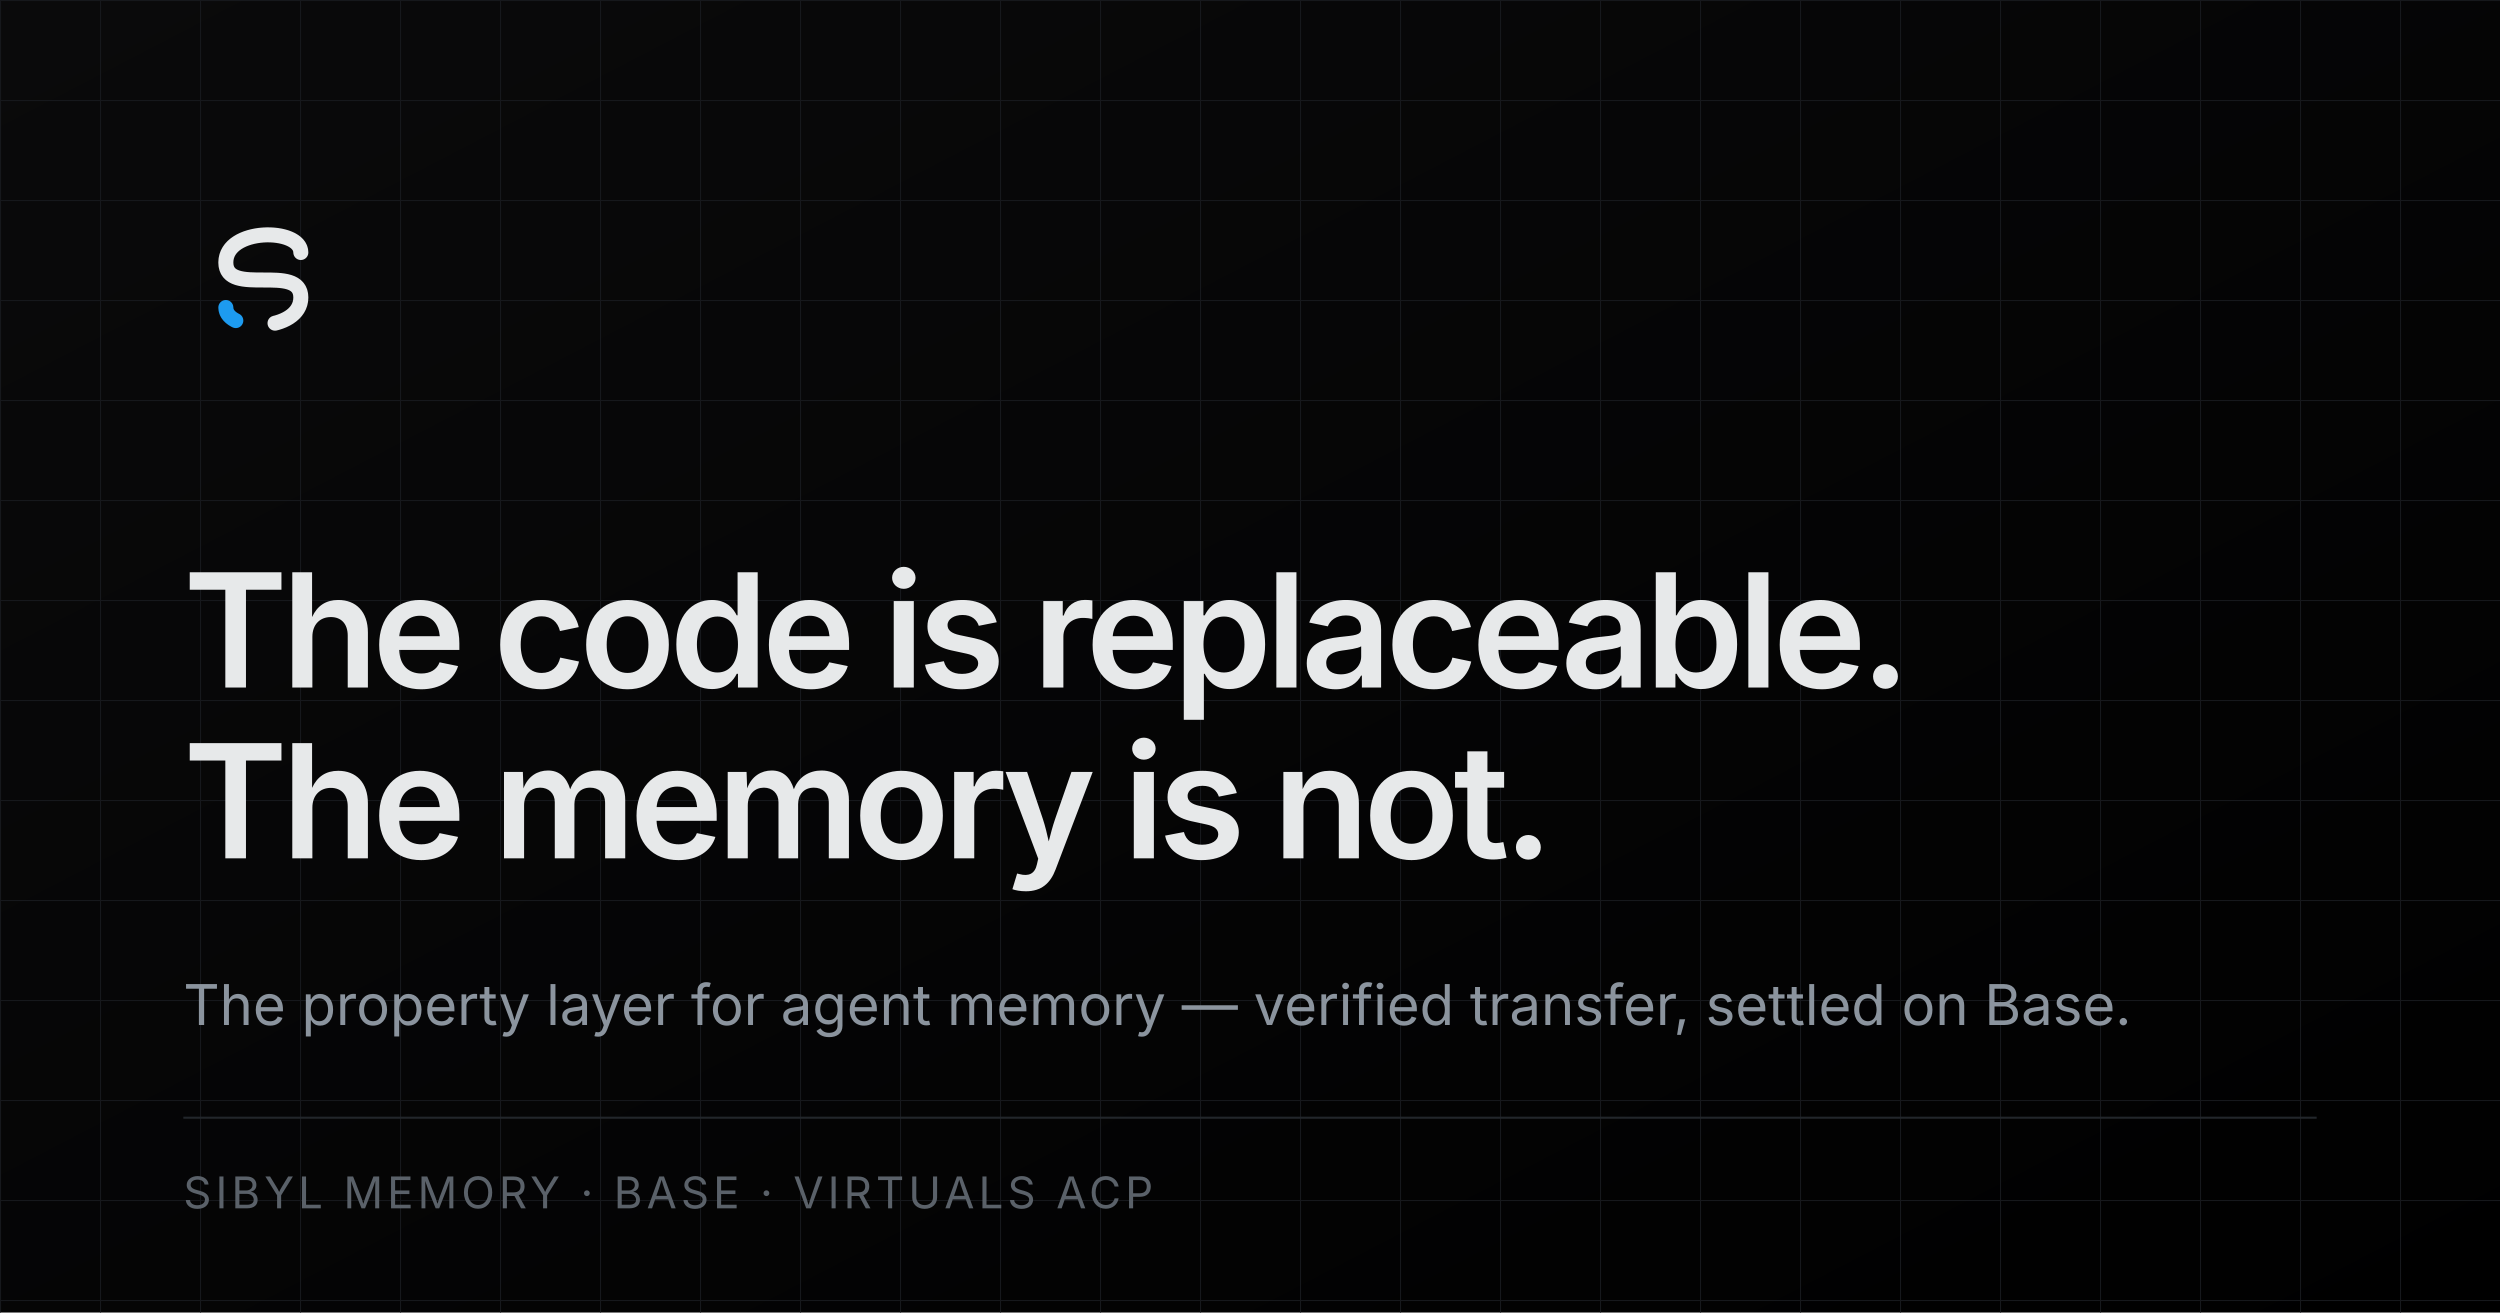
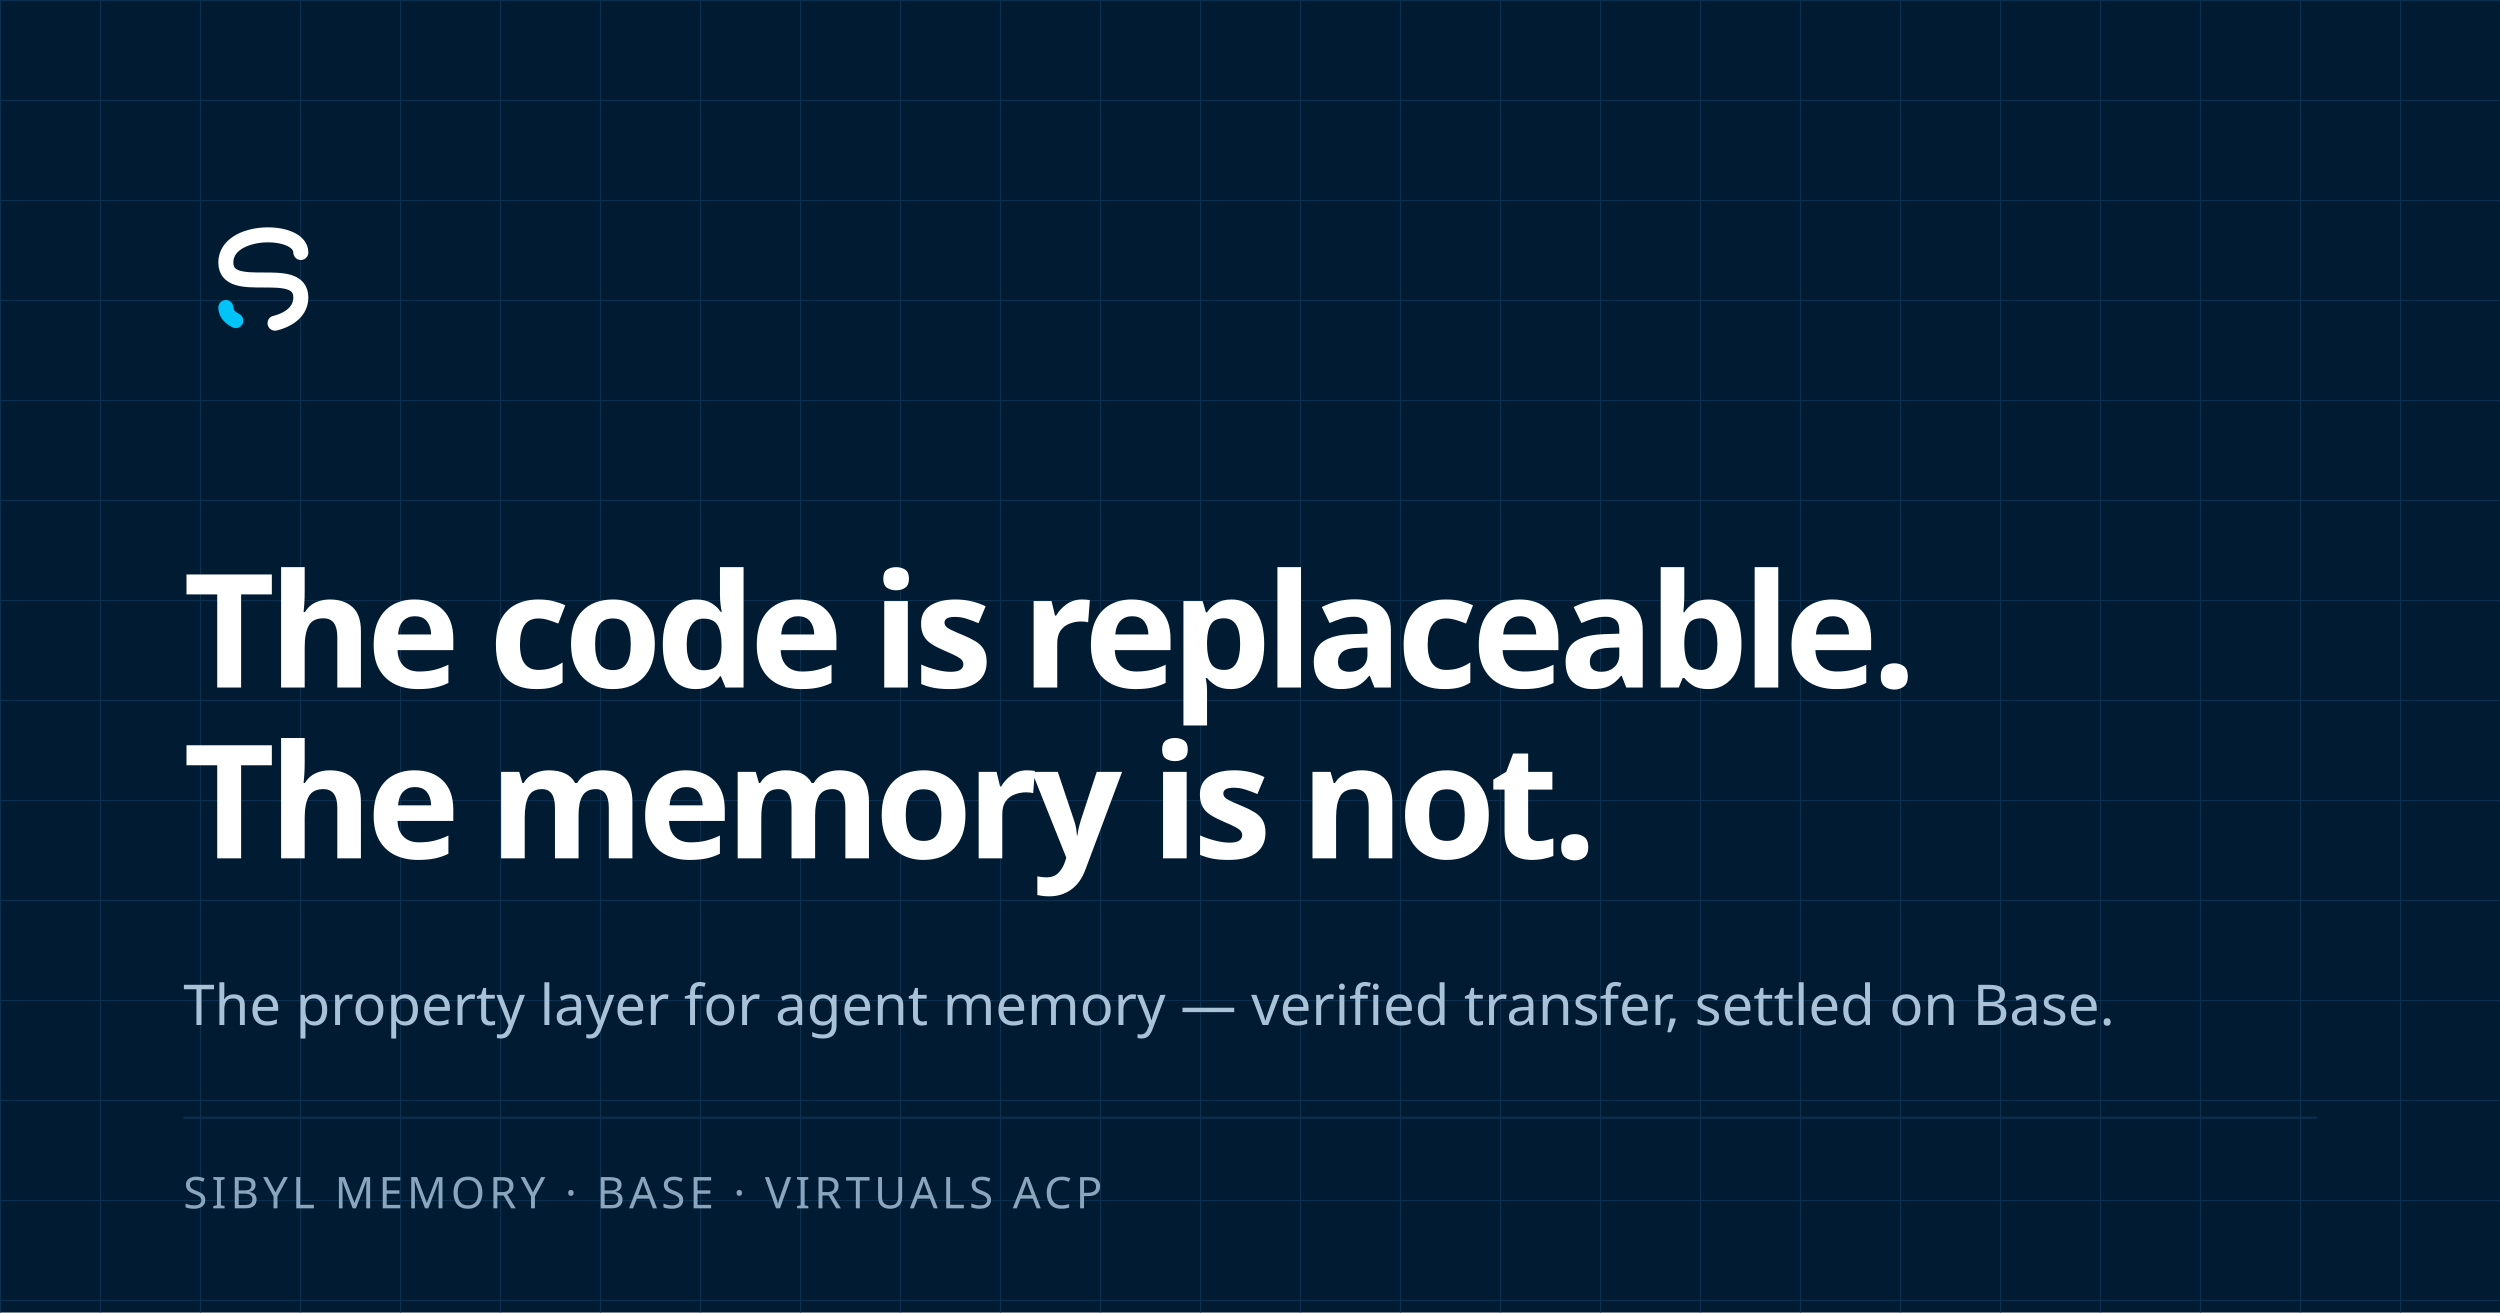
<svg xmlns="http://www.w3.org/2000/svg" viewBox="0 0 1200 630" width="1200" height="630">
  <defs>
    <linearGradient id="g" x1="0" y1="0" x2="1" y2="1">
-       <stop offset="0" stop-color="#0A0A0B" />
-       <stop offset="1" stop-color="#000000" />
+       <stop offset="0" stop-color="#011B33" />
+       <stop offset="1" stop-color="#011B33" />
    </linearGradient>
    <pattern id="grid" width="48" height="48" patternUnits="userSpaceOnUse">
-       <path d="M48 0H0V48" fill="none" stroke="#16181C" stroke-width="1" />
+       <path d="M48 0H0V48" fill="none" stroke="#0B3050" stroke-width="1" />
    </pattern>
  </defs>
  <rect width="1200" height="630" fill="url(#g)" />
  <rect width="1200" height="630" fill="url(#grid)" />
  <g transform="translate(88 96) scale(2.4)" fill="none" stroke-linecap="round" stroke-width="3">
-     <path d="M23.5 10.5C23.5 5.5 8.5 5.5 8.5 12.5C8.5 19.5 23.5 12.5 23.5 19.5C23.5 26.5 8.5 26.5 8.5 21.5" pathLength="100" stroke="#E7E9EA" stroke-dasharray="46 100" />
-     <path d="M23.5 10.5C23.5 5.5 8.5 5.5 8.5 12.5C8.5 19.5 23.5 12.5 23.5 19.5C23.5 26.5 8.5 26.5 8.5 21.5" pathLength="100" stroke="#1D9BF0" stroke-dasharray="46 100" stroke-dashoffset="-54" />
+     <path d="M23.5 10.5C23.5 5.5 8.5 5.5 8.5 12.5C8.5 19.5 23.5 12.5 23.5 19.5C23.5 26.5 8.5 26.5 8.5 21.5" pathLength="100" stroke="#FFFFFF" stroke-dasharray="46 100" />
+     <path d="M23.5 10.5C23.5 5.5 8.5 5.5 8.5 12.5C8.5 19.5 23.5 12.5 23.5 19.5C23.5 26.5 8.5 26.5 8.5 21.5" pathLength="100" stroke="#00C3F7" stroke-dasharray="46 100" stroke-dashoffset="-54" />
  </g>
-   <text x="88" y="330" fill="#E7E9EA" font-family="Inter, system-ui, sans-serif" font-size="76" font-weight="600" letter-spacing="-3">
+   <text x="88" y="330" fill="#FFFFFF" font-family="Plus Jakarta Sans, system-ui, sans-serif" font-size="76" font-weight="600" letter-spacing="-3">
    The code is replaceable.
  </text>
-   <text x="88" y="412" fill="#E7E9EA" font-family="Inter, system-ui, sans-serif" font-size="76" font-weight="600" letter-spacing="-3">
+   <text x="88" y="412" fill="#FFFFFF" font-family="Plus Jakarta Sans, system-ui, sans-serif" font-size="76" font-weight="600" letter-spacing="-3">
    The memory is not.
  </text>
-   <text x="88" y="492" fill="#8B949E" font-family="Inter, system-ui, sans-serif" font-size="27">
+   <text x="88" y="492" fill="#A9C2D8" font-family="Plus Jakarta Sans, system-ui, sans-serif" font-size="27">
    The property layer for agent memory — verified transfer, settled on Base.
  </text>
-   <rect x="88" y="536" width="1024" height="1" fill="#22262B" />
-   <text x="88" y="580" fill="#5A6169" font-family="Inter, system-ui, sans-serif" font-size="21" letter-spacing="2">
+   <rect x="88" y="536" width="1024" height="1" fill="#0B3050" />
+   <text x="88" y="580" fill="#8AA6BF" font-family="Plus Jakarta Sans, system-ui, sans-serif" font-size="21" letter-spacing="2">
    SIBYL MEMORY · BASE · VIRTUALS ACP
  </text>
</svg>
